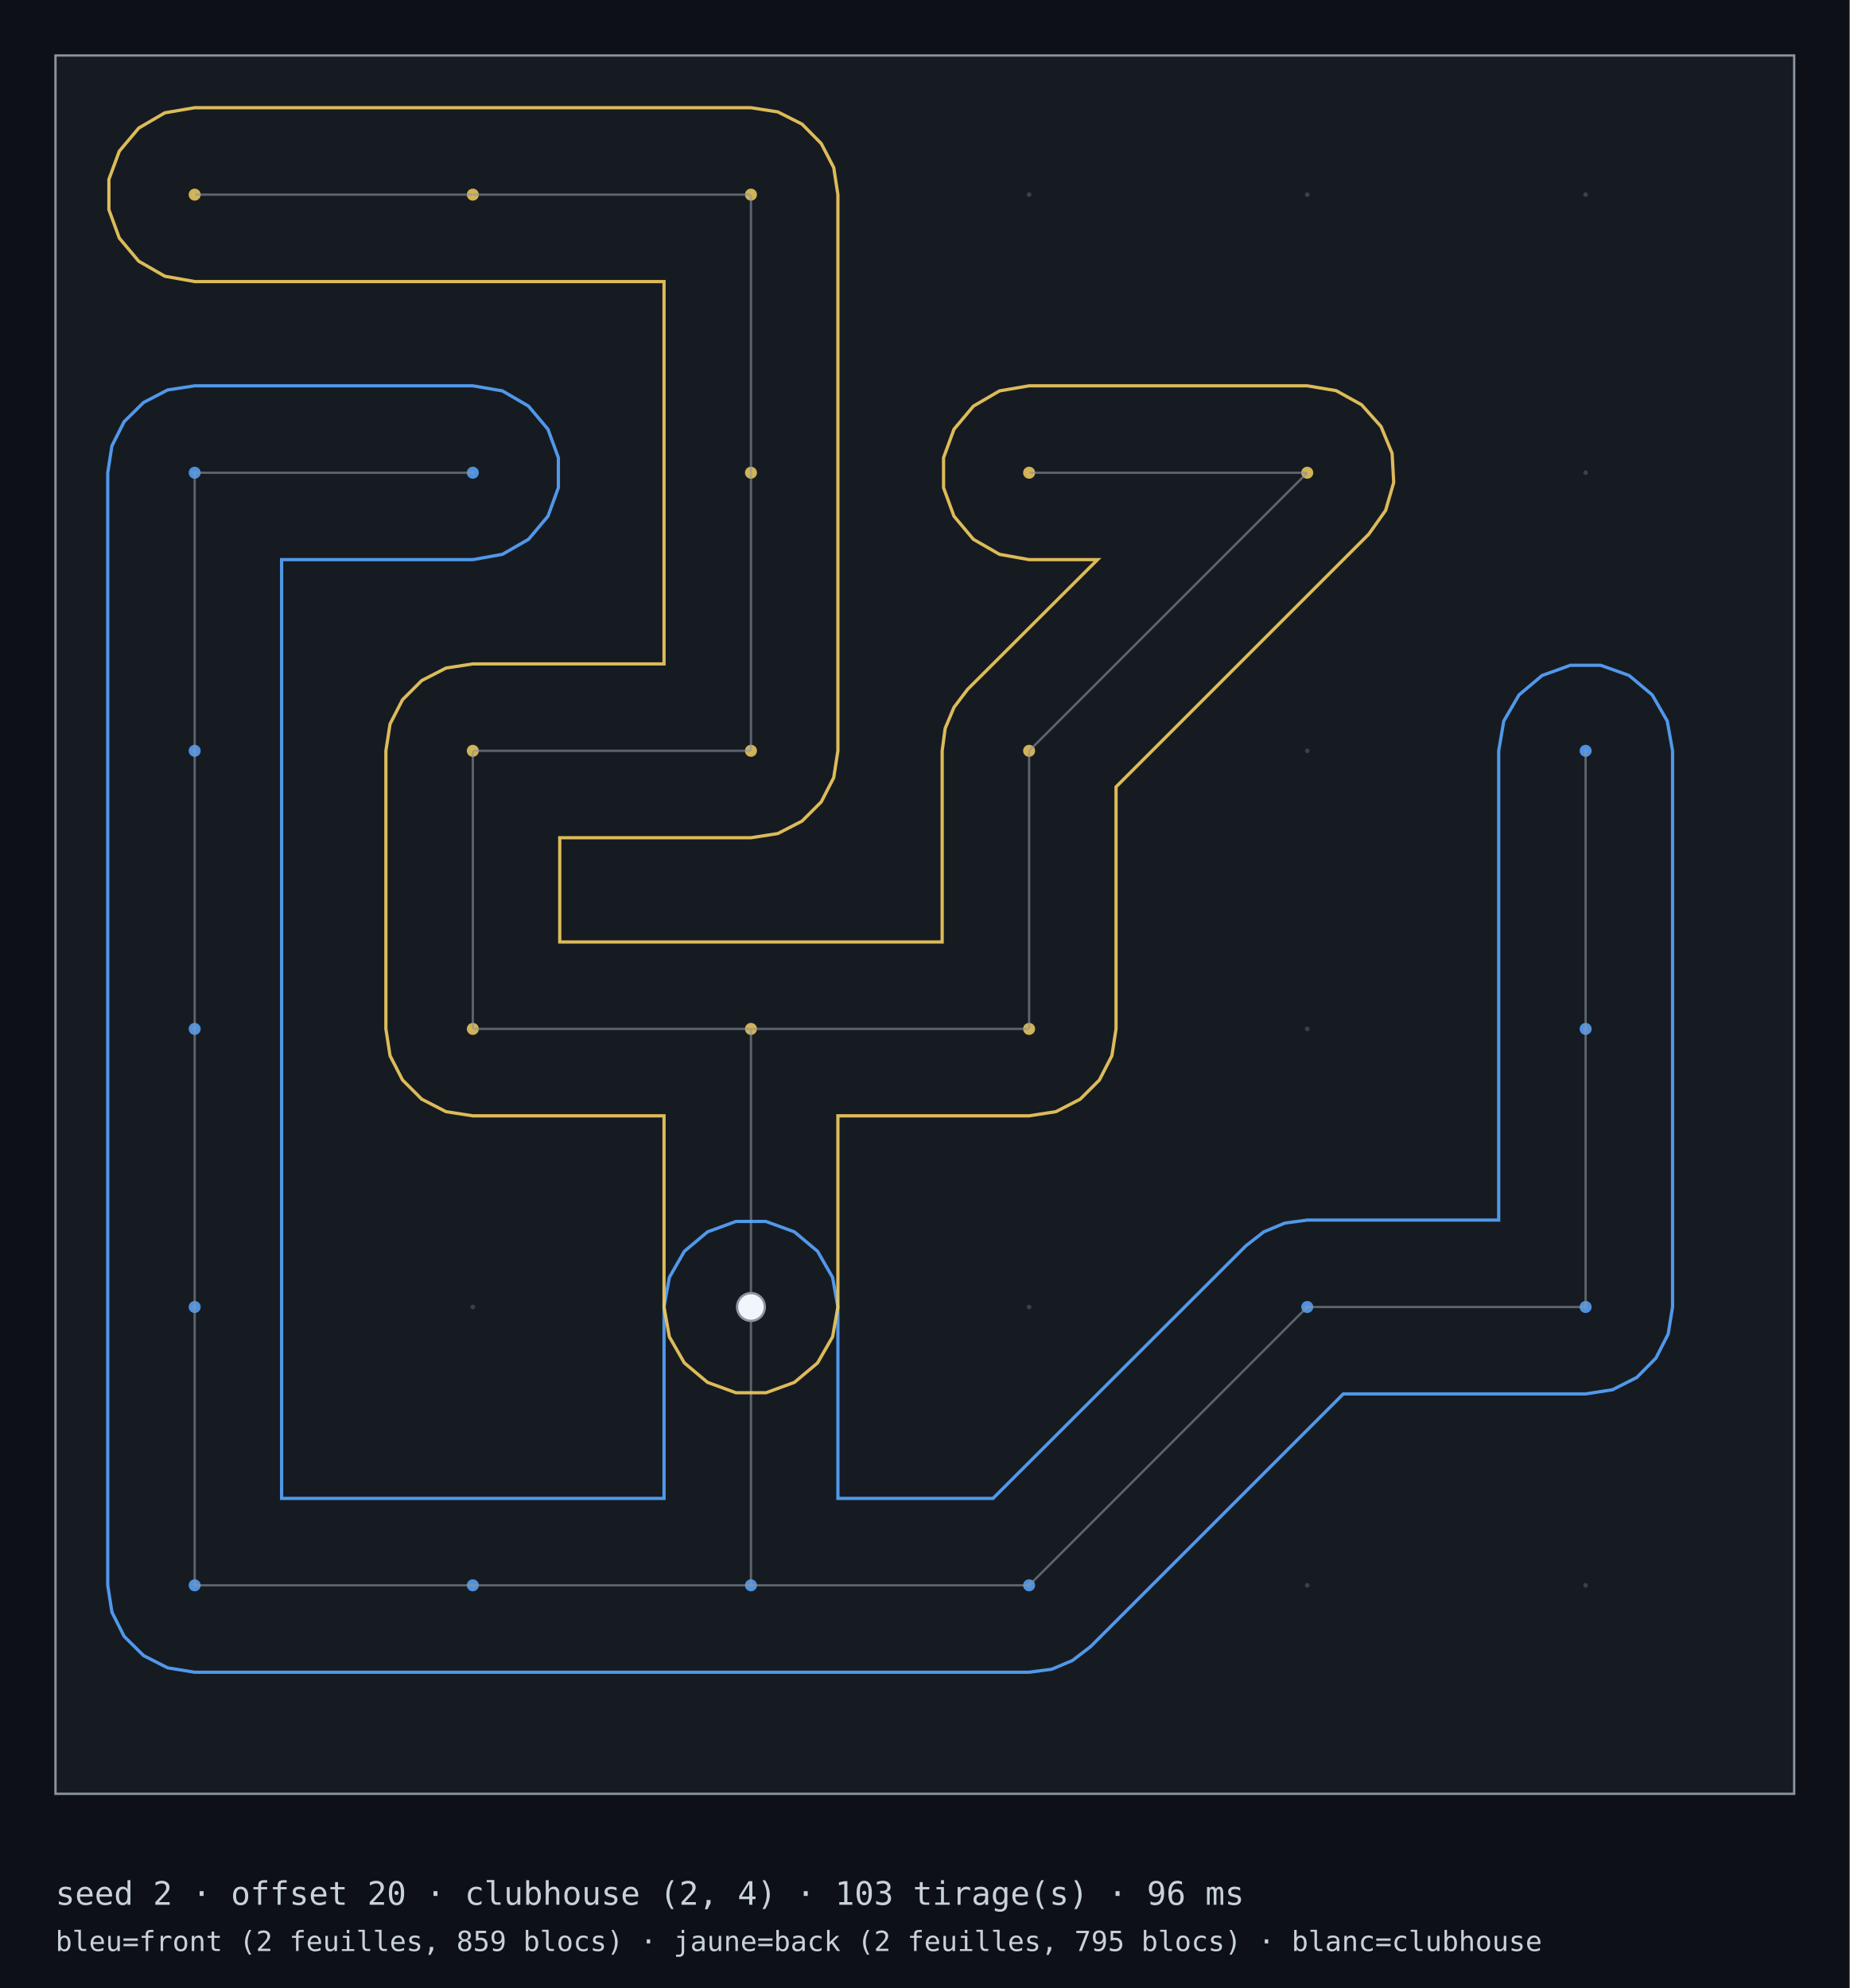
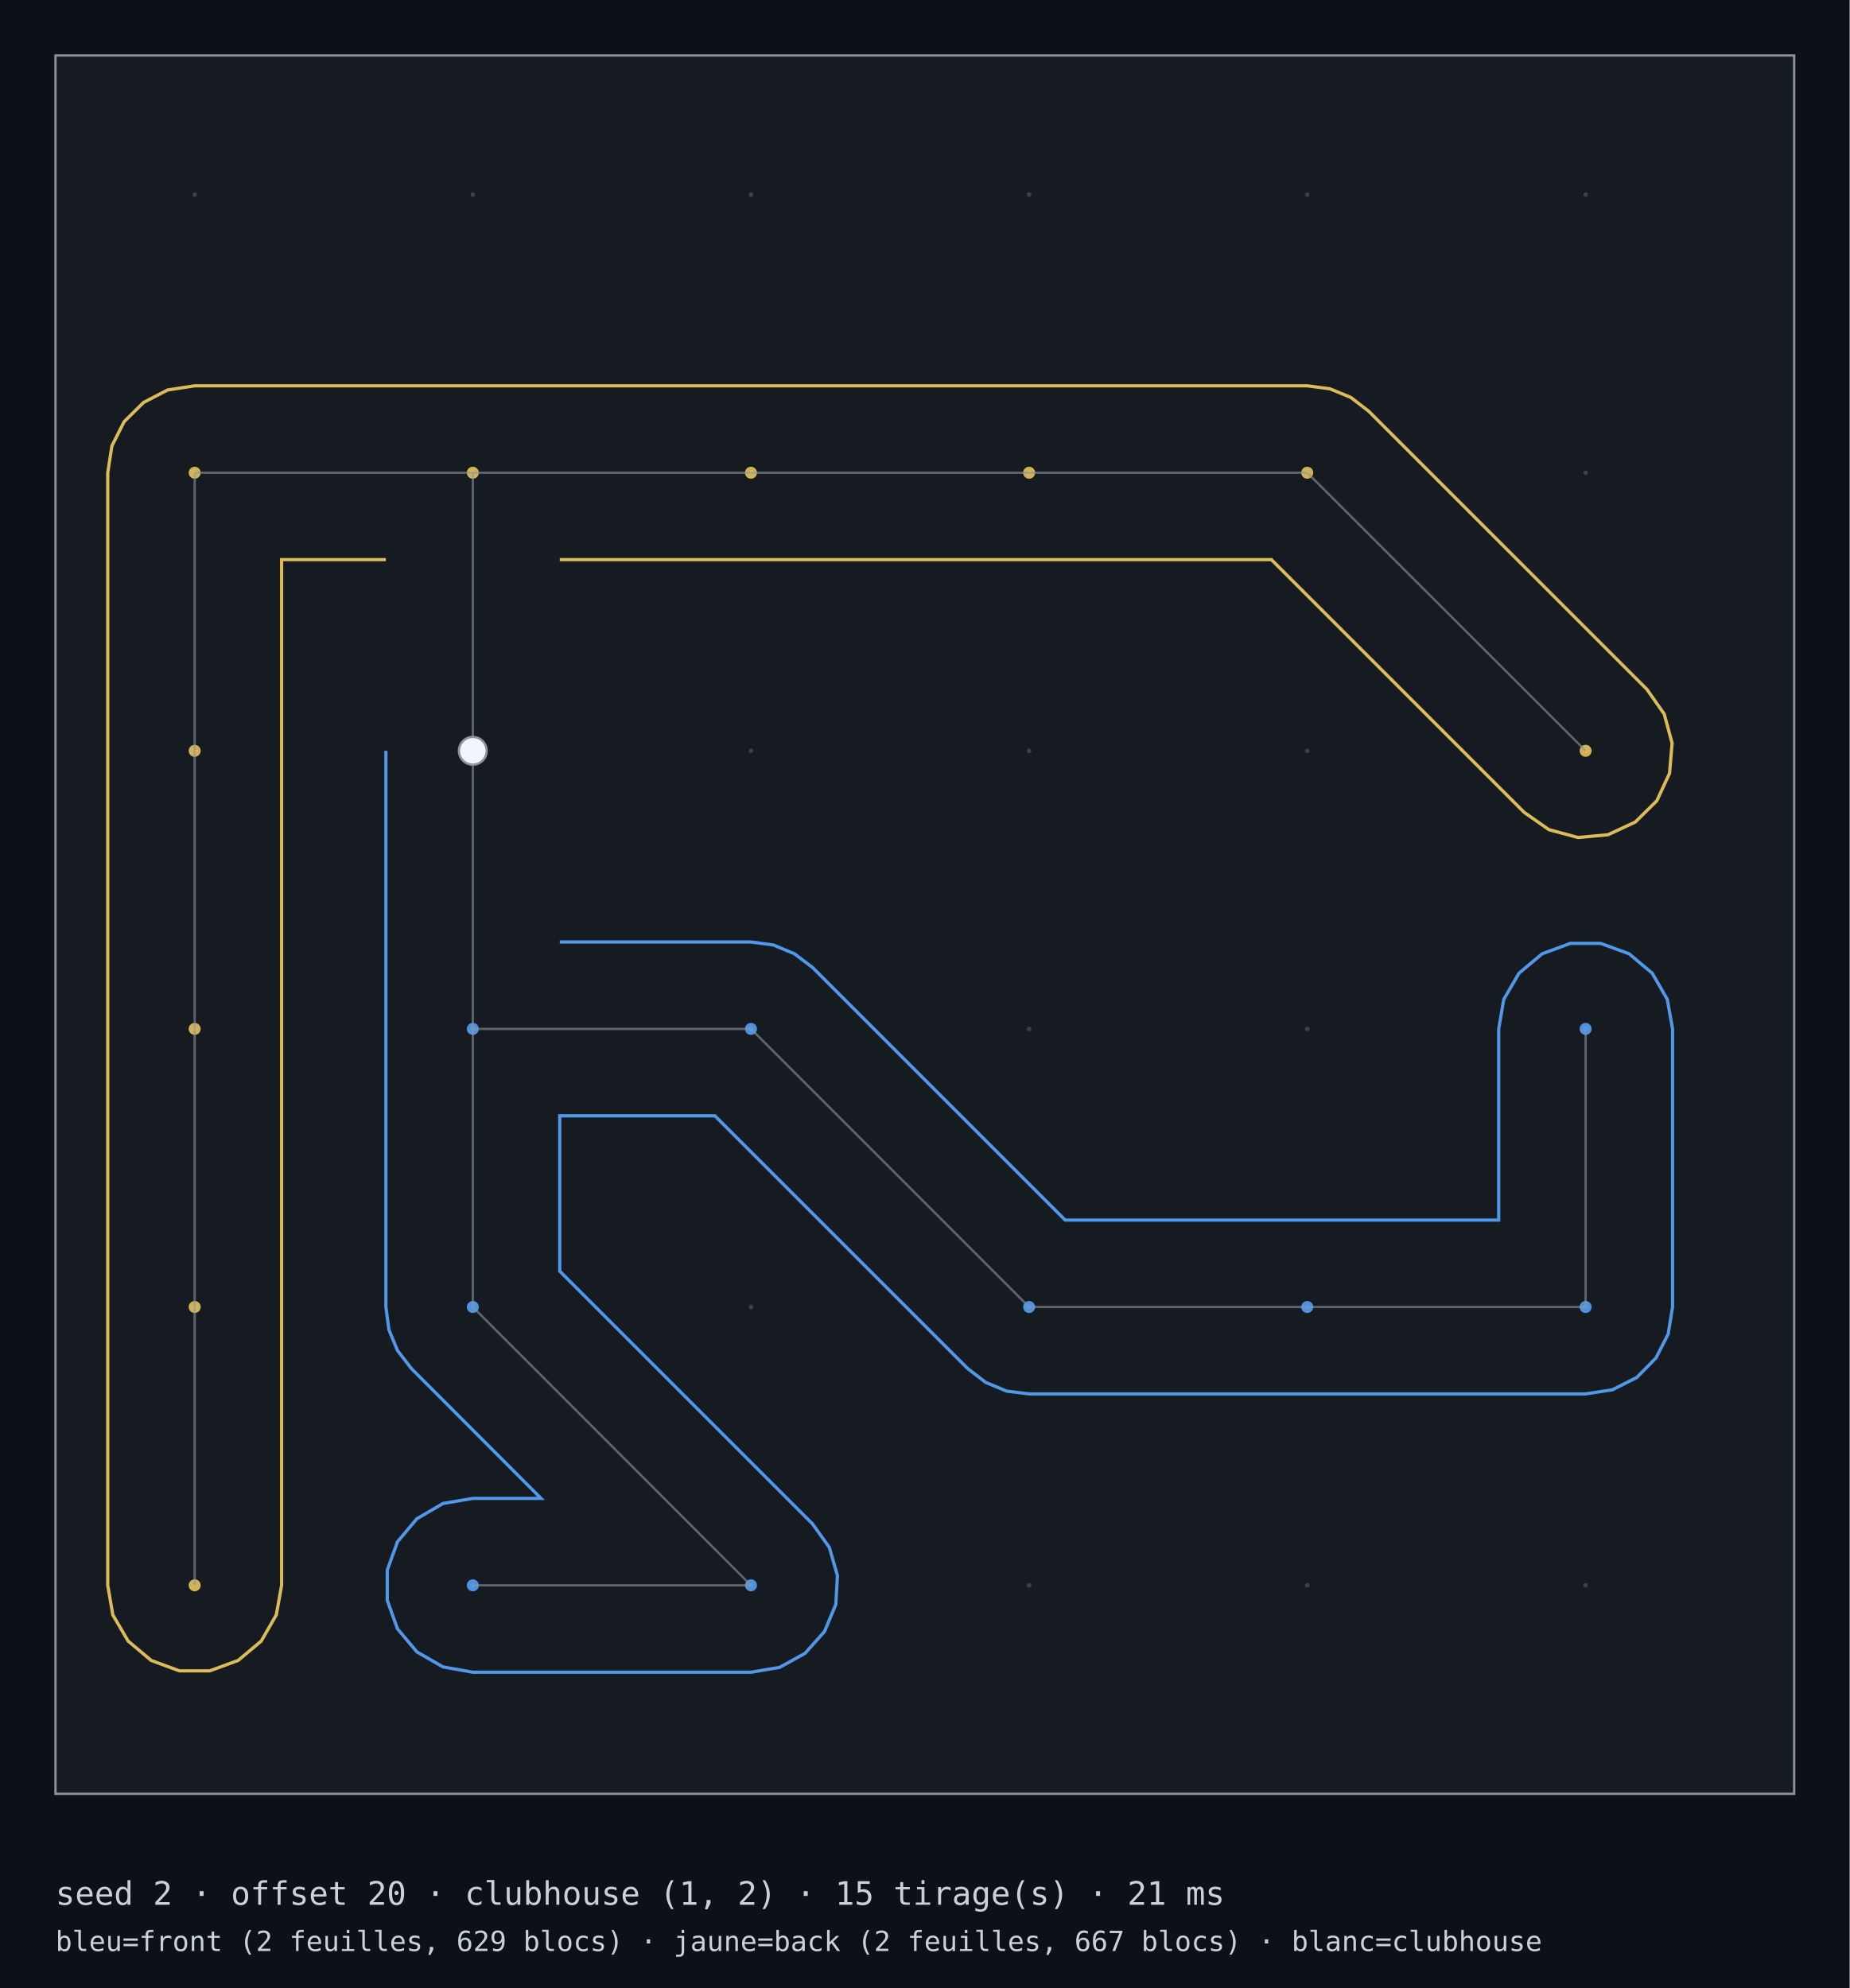
<svg xmlns="http://www.w3.org/2000/svg" width="800" height="860">
  <rect width="100%" height="100%" fill="#0d1117" />
  <rect x="24" y="24" width="752.0" height="752.0" fill="#161b22" stroke="#8b949e" />
  <style>text{font-family:monospace;fill:#c9d1d9}</style>
  <circle cx="84.2" cy="84.2" r="1.0" fill="#3b4049" />
  <circle cx="84.2" cy="204.5" r="1.0" fill="#3b4049" />
  <circle cx="84.2" cy="324.8" r="1.0" fill="#3b4049" />
  <circle cx="84.2" cy="445.1" r="1.0" fill="#3b4049" />
  <circle cx="84.2" cy="565.4" r="1.0" fill="#3b4049" />
  <circle cx="84.2" cy="685.8" r="1.0" fill="#3b4049" />
  <circle cx="204.5" cy="84.2" r="1.0" fill="#3b4049" />
  <circle cx="204.5" cy="204.5" r="1.0" fill="#3b4049" />
  <circle cx="204.5" cy="324.8" r="1.0" fill="#3b4049" />
  <circle cx="204.5" cy="445.1" r="1.0" fill="#3b4049" />
  <circle cx="204.5" cy="565.4" r="1.0" fill="#3b4049" />
  <circle cx="204.5" cy="685.8" r="1.0" fill="#3b4049" />
  <circle cx="324.8" cy="84.2" r="1.0" fill="#3b4049" />
  <circle cx="324.8" cy="204.5" r="1.0" fill="#3b4049" />
  <circle cx="324.8" cy="324.8" r="1.0" fill="#3b4049" />
  <circle cx="324.8" cy="445.1" r="1.0" fill="#3b4049" />
  <circle cx="324.8" cy="565.4" r="1.0" fill="#3b4049" />
  <circle cx="324.8" cy="685.8" r="1.0" fill="#3b4049" />
  <circle cx="445.1" cy="84.2" r="1.0" fill="#3b4049" />
  <circle cx="445.1" cy="204.5" r="1.0" fill="#3b4049" />
  <circle cx="445.1" cy="324.8" r="1.0" fill="#3b4049" />
  <circle cx="445.1" cy="445.1" r="1.0" fill="#3b4049" />
  <circle cx="445.1" cy="565.4" r="1.0" fill="#3b4049" />
  <circle cx="445.1" cy="685.8" r="1.0" fill="#3b4049" />
  <circle cx="565.4" cy="84.2" r="1.0" fill="#3b4049" />
  <circle cx="565.4" cy="204.5" r="1.0" fill="#3b4049" />
  <circle cx="565.4" cy="324.8" r="1.0" fill="#3b4049" />
  <circle cx="565.4" cy="445.1" r="1.0" fill="#3b4049" />
  <circle cx="565.4" cy="565.4" r="1.0" fill="#3b4049" />
  <circle cx="565.4" cy="685.8" r="1.0" fill="#3b4049" />
  <circle cx="685.8" cy="84.2" r="1.0" fill="#3b4049" />
  <circle cx="685.8" cy="204.5" r="1.0" fill="#3b4049" />
  <circle cx="685.8" cy="324.8" r="1.0" fill="#3b4049" />
  <circle cx="685.8" cy="445.1" r="1.0" fill="#3b4049" />
  <circle cx="685.8" cy="565.4" r="1.0" fill="#3b4049" />
  <circle cx="685.8" cy="685.8" r="1.0" fill="#3b4049" />
+   <circle cx="204.5" cy="445.1" r="2.6" fill="#58a6ff" fill-opacity="0.85" />
+   <circle cx="324.8" cy="445.1" r="2.6" fill="#58a6ff" fill-opacity="0.85" />
+   <circle cx="204.5" cy="565.4" r="2.6" fill="#58a6ff" fill-opacity="0.85" />
  <circle cx="324.8" cy="685.8" r="2.6" fill="#58a6ff" fill-opacity="0.85" />
-   <circle cx="445.1" cy="685.8" r="2.6" fill="#58a6ff" fill-opacity="0.85" />
  <circle cx="204.5" cy="685.8" r="2.6" fill="#58a6ff" fill-opacity="0.85" />
-   <circle cx="84.2" cy="685.8" r="2.6" fill="#58a6ff" fill-opacity="0.85" />
-   <circle cx="84.2" cy="565.4" r="2.6" fill="#58a6ff" fill-opacity="0.85" />
-   <circle cx="84.2" cy="445.1" r="2.6" fill="#58a6ff" fill-opacity="0.85" />
-   <circle cx="84.2" cy="324.8" r="2.6" fill="#58a6ff" fill-opacity="0.85" />
-   <circle cx="84.2" cy="204.5" r="2.6" fill="#58a6ff" fill-opacity="0.85" />
-   <circle cx="204.5" cy="204.5" r="2.6" fill="#58a6ff" fill-opacity="0.85" />
+   <circle cx="445.1" cy="565.4" r="2.6" fill="#58a6ff" fill-opacity="0.85" />
  <circle cx="565.4" cy="565.4" r="2.6" fill="#58a6ff" fill-opacity="0.85" />
  <circle cx="685.8" cy="565.4" r="2.6" fill="#58a6ff" fill-opacity="0.85" />
  <circle cx="685.8" cy="445.1" r="2.6" fill="#58a6ff" fill-opacity="0.85" />
-   <circle cx="685.8" cy="324.8" r="2.6" fill="#58a6ff" fill-opacity="0.85" />
-   <circle cx="324.8" cy="445.1" r="2.6" fill="#f2cc60" fill-opacity="0.85" />
-   <circle cx="445.1" cy="445.1" r="2.6" fill="#f2cc60" fill-opacity="0.85" />
-   <circle cx="204.5" cy="445.1" r="2.6" fill="#f2cc60" fill-opacity="0.85" />
-   <circle cx="204.5" cy="324.8" r="2.6" fill="#f2cc60" fill-opacity="0.85" />
-   <circle cx="324.8" cy="324.8" r="2.6" fill="#f2cc60" fill-opacity="0.85" />
+   <circle cx="204.5" cy="204.5" r="2.6" fill="#f2cc60" fill-opacity="0.85" />
+   <circle cx="84.2" cy="204.5" r="2.6" fill="#f2cc60" fill-opacity="0.85" />
  <circle cx="324.8" cy="204.5" r="2.6" fill="#f2cc60" fill-opacity="0.85" />
-   <circle cx="324.8" cy="84.2" r="2.6" fill="#f2cc60" fill-opacity="0.85" />
-   <circle cx="204.5" cy="84.2" r="2.6" fill="#f2cc60" fill-opacity="0.85" />
-   <circle cx="84.2" cy="84.2" r="2.6" fill="#f2cc60" fill-opacity="0.85" />
-   <circle cx="445.1" cy="324.8" r="2.6" fill="#f2cc60" fill-opacity="0.85" />
+   <circle cx="445.1" cy="204.5" r="2.6" fill="#f2cc60" fill-opacity="0.85" />
  <circle cx="565.4" cy="204.5" r="2.6" fill="#f2cc60" fill-opacity="0.85" />
-   <circle cx="445.1" cy="204.5" r="2.6" fill="#f2cc60" fill-opacity="0.85" />
-   <line x1="324.8" y1="565.4" x2="324.8" y2="685.8" stroke="#8b949e" stroke-width="1.0" stroke-opacity="0.6" />
-   <line x1="324.8" y1="565.4" x2="324.8" y2="445.1" stroke="#8b949e" stroke-width="1.0" stroke-opacity="0.6" />
-   <line x1="324.8" y1="685.8" x2="445.1" y2="685.8" stroke="#8b949e" stroke-width="1.0" stroke-opacity="0.6" />
-   <line x1="324.8" y1="445.1" x2="445.1" y2="445.1" stroke="#8b949e" stroke-width="1.0" stroke-opacity="0.6" />
-   <line x1="445.1" y1="685.8" x2="565.4" y2="565.4" stroke="#8b949e" stroke-width="1.0" stroke-opacity="0.6" />
-   <line x1="445.1" y1="445.1" x2="445.1" y2="324.8" stroke="#8b949e" stroke-width="1.0" stroke-opacity="0.6" />
+   <circle cx="685.8" cy="324.8" r="2.6" fill="#f2cc60" fill-opacity="0.85" />
+   <circle cx="84.2" cy="324.8" r="2.6" fill="#f2cc60" fill-opacity="0.85" />
+   <circle cx="84.2" cy="445.1" r="2.6" fill="#f2cc60" fill-opacity="0.85" />
+   <circle cx="84.2" cy="565.4" r="2.6" fill="#f2cc60" fill-opacity="0.85" />
+   <circle cx="84.2" cy="685.8" r="2.6" fill="#f2cc60" fill-opacity="0.85" />
+   <line x1="204.5" y1="324.8" x2="204.5" y2="445.1" stroke="#8b949e" stroke-width="1.0" stroke-opacity="0.6" />
+   <line x1="204.5" y1="324.8" x2="204.5" y2="204.5" stroke="#8b949e" stroke-width="1.0" stroke-opacity="0.6" />
+   <line x1="204.5" y1="445.1" x2="324.8" y2="445.1" stroke="#8b949e" stroke-width="1.0" stroke-opacity="0.6" />
+   <line x1="204.5" y1="204.5" x2="84.2" y2="204.5" stroke="#8b949e" stroke-width="1.0" stroke-opacity="0.6" />
+   <line x1="324.8" y1="445.1" x2="445.1" y2="565.4" stroke="#8b949e" stroke-width="1.0" stroke-opacity="0.6" />
+   <line x1="84.2" y1="204.5" x2="84.2" y2="324.8" stroke="#8b949e" stroke-width="1.0" stroke-opacity="0.6" />
+   <line x1="445.1" y1="565.4" x2="565.4" y2="565.4" stroke="#8b949e" stroke-width="1.0" stroke-opacity="0.6" />
+   <line x1="84.2" y1="324.8" x2="84.2" y2="445.1" stroke="#8b949e" stroke-width="1.0" stroke-opacity="0.6" />
  <line x1="565.4" y1="565.4" x2="685.8" y2="565.4" stroke="#8b949e" stroke-width="1.0" stroke-opacity="0.6" />
-   <line x1="445.1" y1="324.8" x2="565.4" y2="204.5" stroke="#8b949e" stroke-width="1.0" stroke-opacity="0.6" />
+   <line x1="84.2" y1="445.1" x2="84.2" y2="565.4" stroke="#8b949e" stroke-width="1.0" stroke-opacity="0.6" />
  <line x1="685.8" y1="565.4" x2="685.8" y2="445.1" stroke="#8b949e" stroke-width="1.0" stroke-opacity="0.6" />
-   <line x1="565.4" y1="204.5" x2="445.1" y2="204.5" stroke="#8b949e" stroke-width="1.0" stroke-opacity="0.6" />
-   <line x1="685.8" y1="445.1" x2="685.8" y2="324.8" stroke="#8b949e" stroke-width="1.0" stroke-opacity="0.6" />
-   <line x1="324.8" y1="445.1" x2="204.5" y2="445.1" stroke="#8b949e" stroke-width="1.0" stroke-opacity="0.6" />
+   <line x1="84.2" y1="565.4" x2="84.2" y2="685.8" stroke="#8b949e" stroke-width="1.0" stroke-opacity="0.6" />
+   <line x1="204.5" y1="445.1" x2="204.5" y2="565.4" stroke="#8b949e" stroke-width="1.0" stroke-opacity="0.6" />
+   <line x1="204.5" y1="204.5" x2="324.8" y2="204.5" stroke="#8b949e" stroke-width="1.0" stroke-opacity="0.6" />
+   <line x1="204.5" y1="565.4" x2="324.8" y2="685.8" stroke="#8b949e" stroke-width="1.0" stroke-opacity="0.6" />
+   <line x1="324.8" y1="204.5" x2="445.1" y2="204.5" stroke="#8b949e" stroke-width="1.0" stroke-opacity="0.6" />
  <line x1="324.8" y1="685.8" x2="204.5" y2="685.8" stroke="#8b949e" stroke-width="1.0" stroke-opacity="0.6" />
-   <line x1="204.5" y1="445.1" x2="204.5" y2="324.8" stroke="#8b949e" stroke-width="1.0" stroke-opacity="0.6" />
-   <line x1="204.5" y1="685.8" x2="84.2" y2="685.8" stroke="#8b949e" stroke-width="1.0" stroke-opacity="0.6" />
-   <line x1="204.5" y1="324.8" x2="324.8" y2="324.8" stroke="#8b949e" stroke-width="1.0" stroke-opacity="0.6" />
-   <line x1="84.2" y1="685.8" x2="84.2" y2="565.4" stroke="#8b949e" stroke-width="1.0" stroke-opacity="0.6" />
-   <line x1="324.8" y1="324.8" x2="324.8" y2="204.5" stroke="#8b949e" stroke-width="1.0" stroke-opacity="0.6" />
-   <line x1="84.2" y1="565.4" x2="84.2" y2="445.1" stroke="#8b949e" stroke-width="1.0" stroke-opacity="0.6" />
-   <line x1="324.8" y1="204.5" x2="324.8" y2="84.2" stroke="#8b949e" stroke-width="1.0" stroke-opacity="0.6" />
-   <line x1="84.2" y1="445.1" x2="84.2" y2="324.8" stroke="#8b949e" stroke-width="1.0" stroke-opacity="0.6" />
-   <line x1="324.8" y1="84.2" x2="204.5" y2="84.2" stroke="#8b949e" stroke-width="1.0" stroke-opacity="0.6" />
-   <line x1="84.2" y1="324.8" x2="84.2" y2="204.5" stroke="#8b949e" stroke-width="1.0" stroke-opacity="0.6" />
-   <line x1="204.5" y1="84.2" x2="84.2" y2="84.2" stroke="#8b949e" stroke-width="1.0" stroke-opacity="0.6" />
-   <line x1="84.2" y1="204.5" x2="204.5" y2="204.5" stroke="#8b949e" stroke-width="1.0" stroke-opacity="0.6" />
-   <polygon points="362.4,565.4 360.1,552.6 353.6,541.3 343.6,532.9 331.3,528.4 318.3,528.4 306.0,532.9 296.0,541.3 289.5,552.6 287.2,565.4 287.2,648.2 121.8,648.2 121.8,242.1 204.5,242.1 217.3,239.8 228.6,233.3 237.0,223.3 241.5,211.0 241.5,198.0 237.0,185.7 228.6,175.7 217.3,169.1 204.5,166.9 84.2,166.9 72.5,168.7 62.1,174.1 53.7,182.4 48.4,192.9 46.6,204.5 46.6,685.8 48.4,697.4 53.7,707.9 62.1,716.2 72.5,721.5 84.2,723.4 445.1,723.4 454.9,722.1 463.9,718.3 471.7,712.3 581.0,603.0 685.8,603.0 697.4,601.2 707.9,595.9 716.2,587.5 721.5,577.1 723.4,565.4 723.4,324.8 721.1,311.9 714.6,300.6 704.6,292.2 692.3,287.8 679.2,287.8 667.0,292.2 657.0,300.6 650.4,311.9 648.2,324.8 648.2,527.8 565.4,527.8 555.7,529.1 546.6,532.9 538.9,538.9 429.5,648.2 362.4,648.2" fill="none" stroke="#58a6ff" stroke-width="1.4" stroke-opacity="0.9" />
-   <polygon points="287.2,565.4 289.5,578.3 296.0,589.6 306.0,598.0 318.3,602.5 331.3,602.5 343.6,598.0 353.6,589.6 360.1,578.3 362.4,565.4 362.4,482.7 445.1,482.7 456.7,480.9 467.2,475.5 475.5,467.2 480.9,456.7 482.7,445.1 482.7,340.4 592.0,231.1 599.3,220.8 602.8,208.7 602.1,196.1 597.3,184.5 588.9,175.1 577.9,169.0 565.4,166.9 445.1,166.9 432.3,169.1 421.0,175.7 412.6,185.7 408.1,198.0 408.1,211.0 412.6,223.3 421.0,233.3 432.3,239.8 445.1,242.1 474.7,242.1 418.5,298.2 412.6,306.0 408.8,315.1 407.5,324.8 407.5,407.5 242.1,407.5 242.1,362.4 324.8,362.4 336.4,360.6 346.9,355.2 355.2,346.9 360.6,336.4 362.4,324.8 362.4,84.2 360.6,72.5 355.2,62.1 346.9,53.7 336.4,48.4 324.8,46.6 84.2,46.6 71.3,48.8 60.0,55.4 51.6,65.4 47.1,77.6 47.1,90.7 51.6,103.0 60.0,113.0 71.3,119.5 84.2,121.8 287.2,121.8 287.2,287.2 204.5,287.2 192.9,289.0 182.4,294.4 174.1,302.7 168.7,313.2 166.9,324.8 166.9,445.1 168.7,456.7 174.1,467.2 182.4,475.5 192.9,480.9 204.5,482.7 287.2,482.7" fill="none" stroke="#f2cc60" stroke-width="1.4" stroke-opacity="0.9" />
-   <circle cx="324.8" cy="565.4" r="6" fill="#f0f6fc" stroke="#8b949e" />
-   <text x="24" y="824" font-size="14">seed 2 · offset 20 · clubhouse (2, 4) · 103 tirage(s) · 96 ms</text>
-   <text x="24" y="844" font-size="12">bleu=front (2 feuilles, 859 blocs) · jaune=back (2 feuilles, 795 blocs) · blanc=clubhouse</text>
+   <line x1="445.1" y1="204.5" x2="565.4" y2="204.5" stroke="#8b949e" stroke-width="1.0" stroke-opacity="0.6" />
+   <line x1="565.4" y1="204.5" x2="685.8" y2="324.8" stroke="#8b949e" stroke-width="1.0" stroke-opacity="0.6" />
+   <polyline points="166.9,324.8 166.9,565.4 168.2,575.2 171.9,584.2 177.9,592.0 234.0,648.2 204.5,648.2 191.6,650.4 180.3,657.0 171.9,667.0 167.5,679.2 167.5,692.3 171.9,704.6 180.3,714.6 191.6,721.1 204.5,723.4 324.8,723.4 337.2,721.3 348.2,715.2 356.6,705.8 361.5,694.1 362.2,681.6 358.7,669.4 351.4,659.2 242.1,549.9 242.1,482.7 309.2,482.7 418.5,592.0 426.3,598.0 435.4,601.8 445.1,603.0 685.8,603.0 697.4,601.2 707.9,595.9 716.2,587.5 721.5,577.1 723.4,565.4 723.4,445.1 721.1,432.3 714.6,421.0 704.6,412.6 692.3,408.1 679.2,408.1 667.0,412.6 657.0,421.0 650.4,432.3 648.2,445.1 648.2,527.8 460.7,527.8 351.4,418.5 343.6,412.6 334.5,408.8 324.8,407.5 242.1,407.5" fill="none" stroke="#58a6ff" stroke-width="1.4" stroke-opacity="0.9" />
+   <polyline points="242.1,242.1 549.9,242.1 659.2,351.4 669.9,358.9 682.5,362.3 695.5,361.1 707.3,355.6 716.6,346.4 722.1,334.5 723.2,321.5 719.8,308.9 712.3,298.2 592.0,177.9 584.2,171.9 575.2,168.2 565.4,166.9 84.2,166.9 72.5,168.7 62.1,174.1 53.7,182.4 48.4,192.9 46.6,204.5 46.6,685.8 48.8,698.6 55.4,709.9 65.4,718.3 77.6,722.8 90.7,722.8 103.0,718.3 113.0,709.9 119.5,698.6 121.8,685.8 121.8,242.1 166.9,242.1" fill="none" stroke="#f2cc60" stroke-width="1.4" stroke-opacity="0.9" />
+   <circle cx="204.5" cy="324.8" r="6" fill="#f0f6fc" stroke="#8b949e" />
+   <text x="24" y="824" font-size="14">seed 2 · offset 20 · clubhouse (1, 2) · 15 tirage(s) · 21 ms</text>
+   <text x="24" y="844" font-size="12">bleu=front (2 feuilles, 629 blocs) · jaune=back (2 feuilles, 667 blocs) · blanc=clubhouse</text>
</svg>
